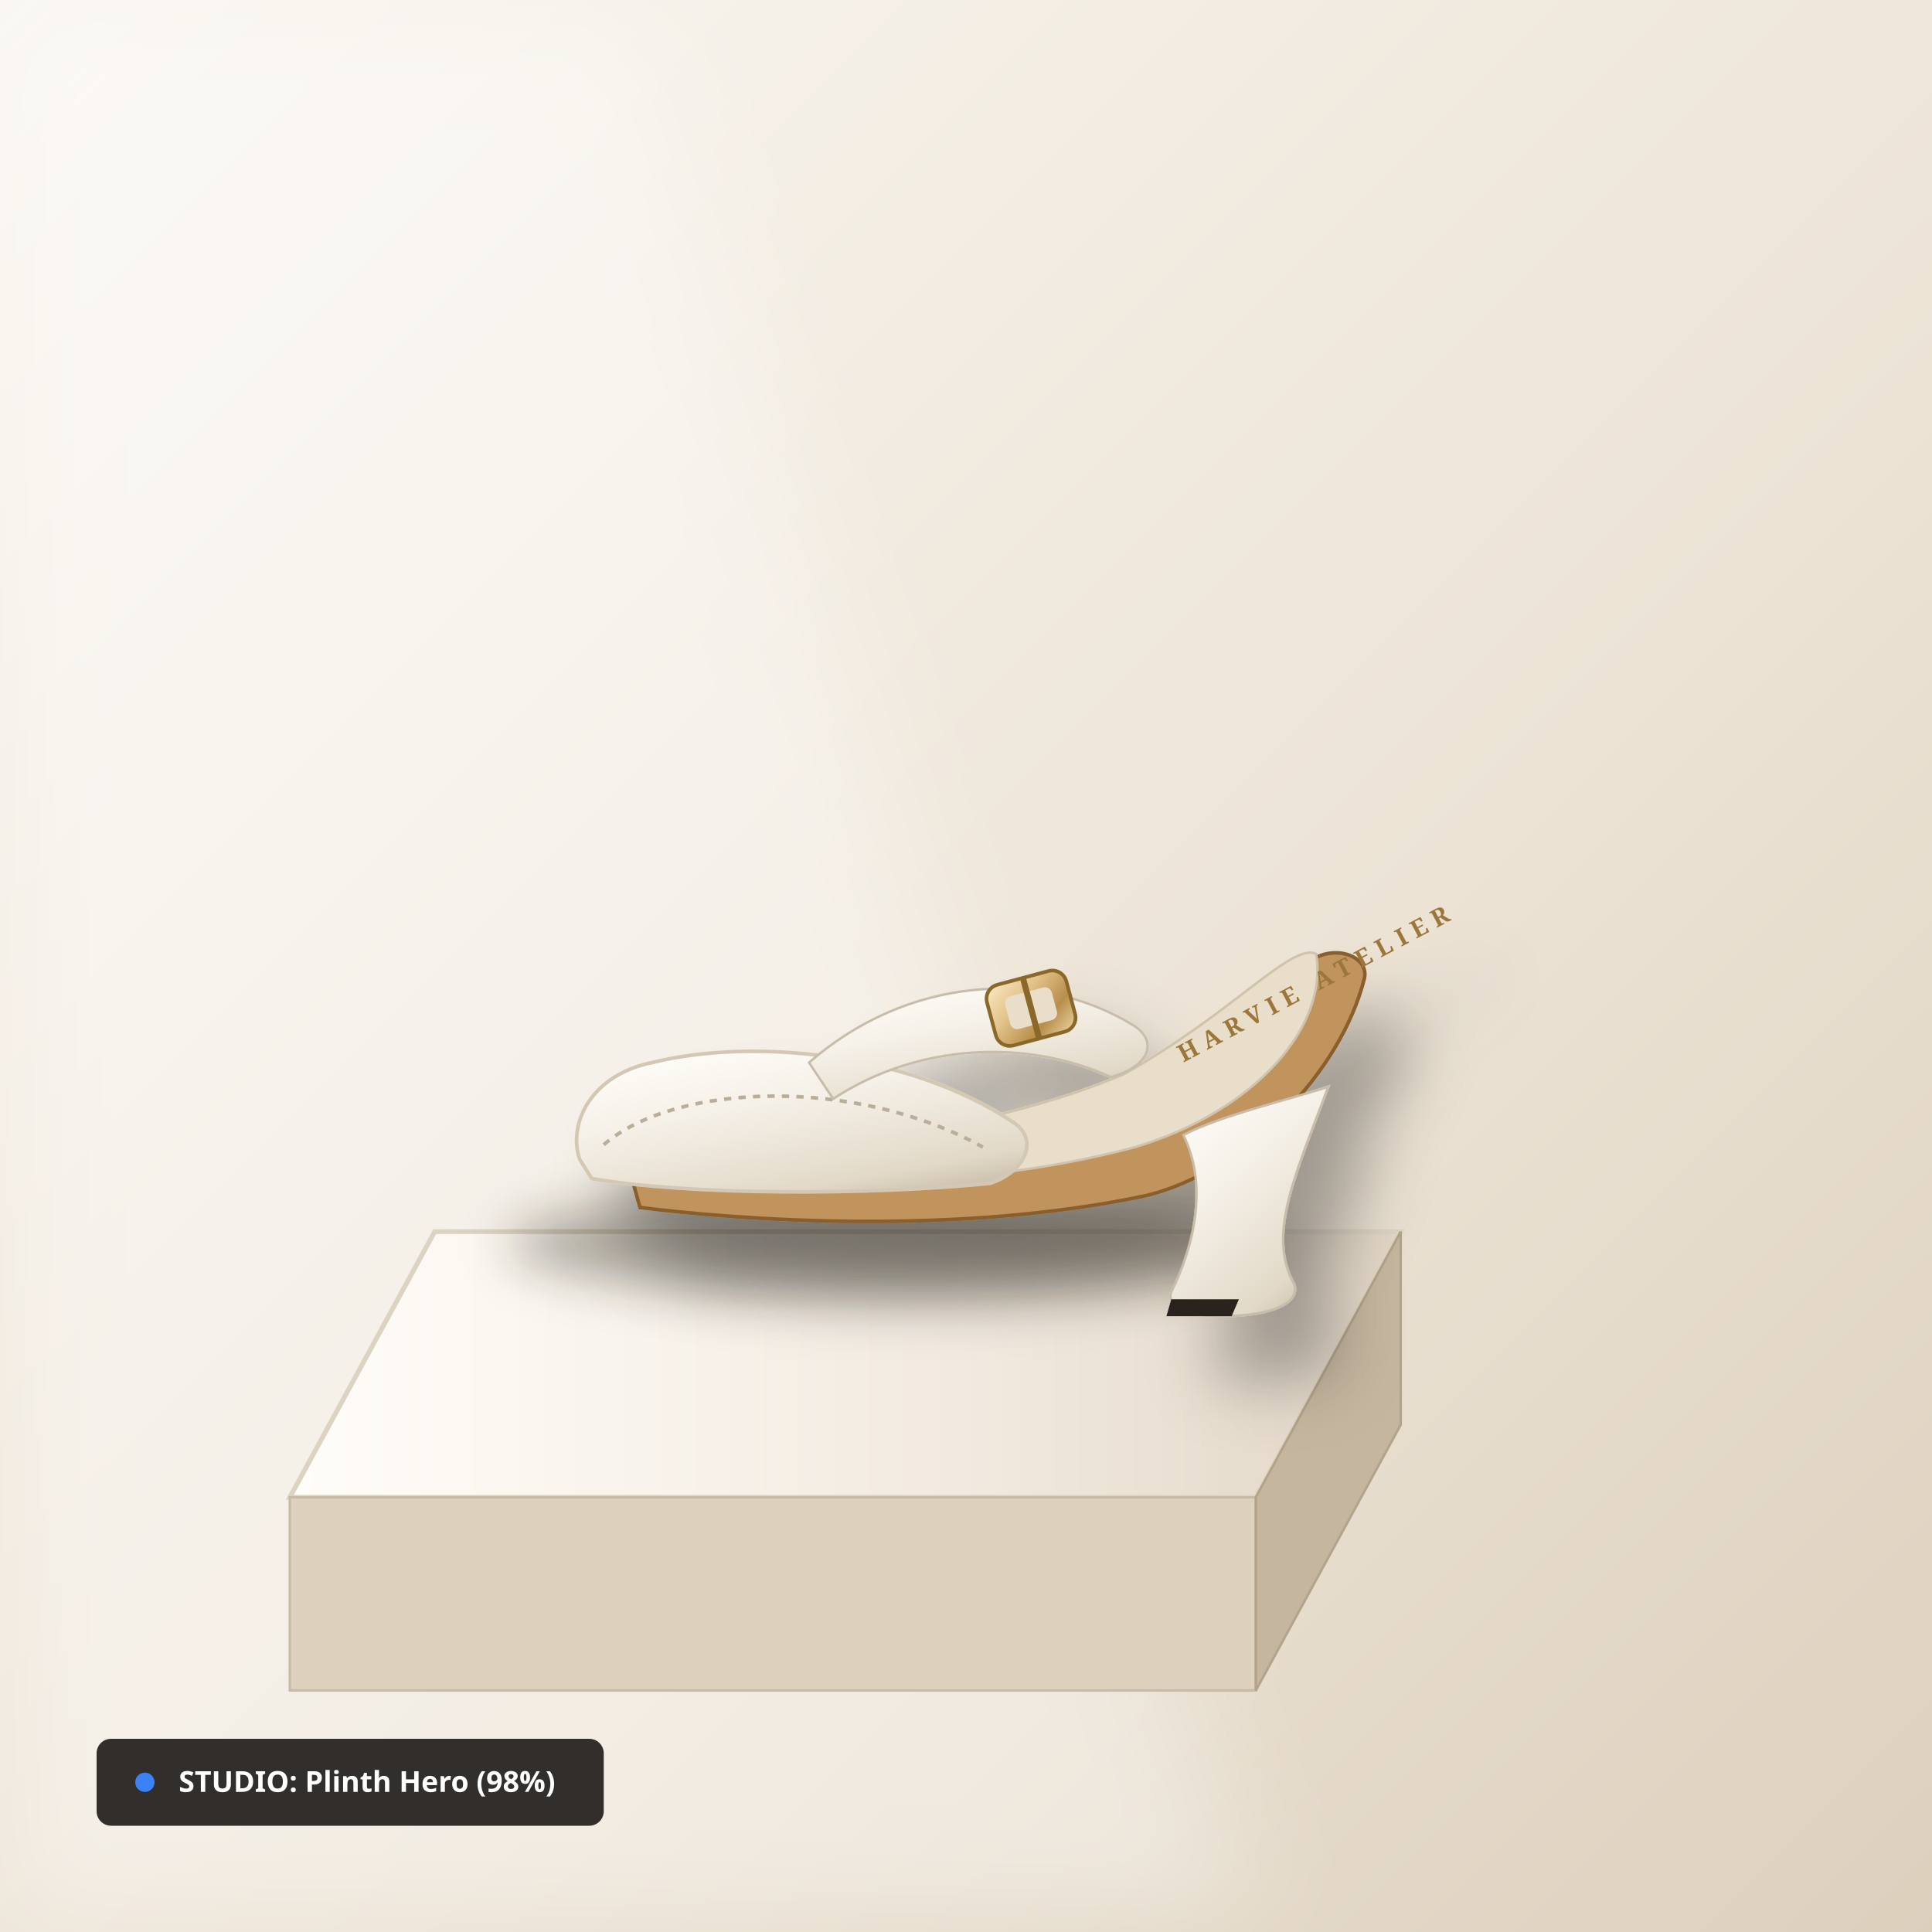
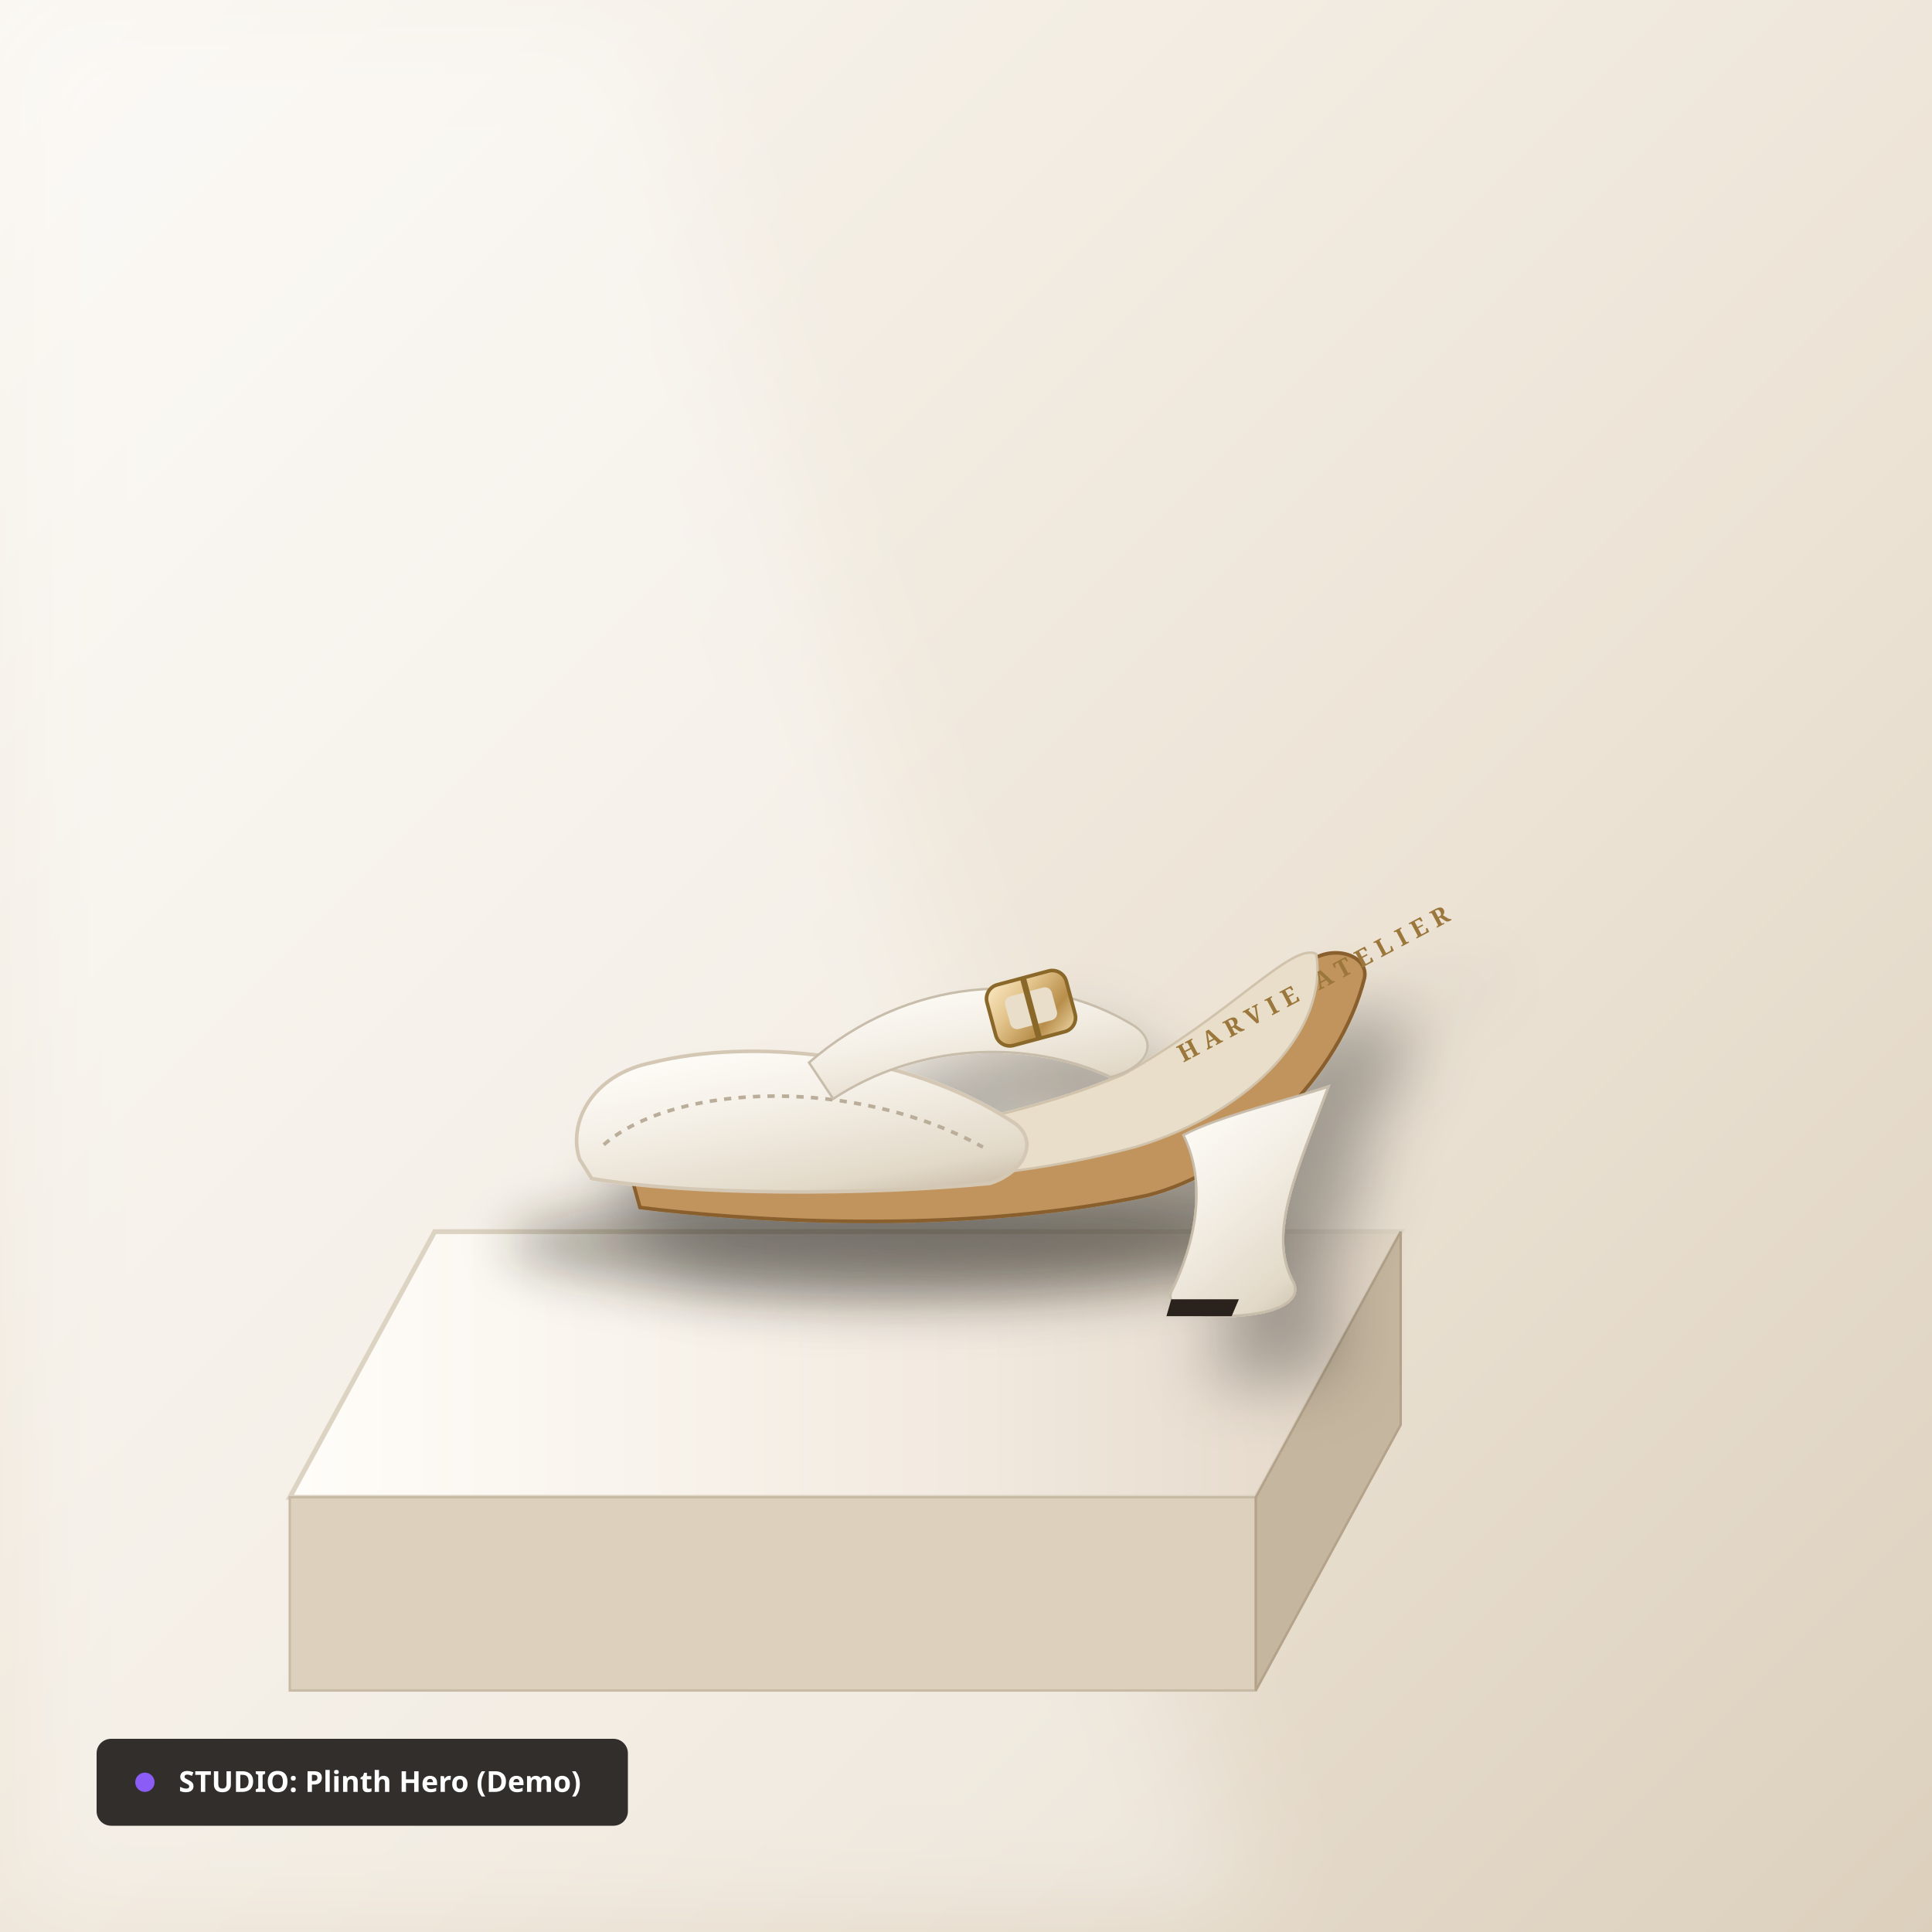
<svg xmlns="http://www.w3.org/2000/svg" viewBox="0 0 800 800" width="100%" height="100%">
  <defs>
    <linearGradient id="podium-bg" x1="0%" y1="0%" x2="100%" y2="100%">
      <stop offset="0%" stop-color="#FAF7F2" />
      <stop offset="60%" stop-color="#ECE3D5" />
      <stop offset="100%" stop-color="#DCD0BD" />
    </linearGradient>
    <linearGradient id="pod-top" x1="0%" y1="0%" x2="100%" y2="0%">
      <stop offset="0%" stop-color="#FFFDF9" />
      <stop offset="60%" stop-color="#F2EAE0" />
      <stop offset="100%" stop-color="#E2D6C6" />
    </linearGradient>
    <linearGradient id="leather-cream" x1="20%" y1="0%" x2="80%" y2="100%">
      <stop offset="0%" stop-color="#FFFDF9" />
      <stop offset="40%" stop-color="#F4EFE6" />
      <stop offset="85%" stop-color="#E2D9C8" />
      <stop offset="100%" stop-color="#CEC2AE" />
    </linearGradient>
    <linearGradient id="gold-hardware" x1="0%" y1="0%" x2="100%" y2="100%">
      <stop offset="0%" stop-color="#FBE9C4" />
      <stop offset="35%" stop-color="#E3C48C" />
      <stop offset="70%" stop-color="#B88E4B" />
      <stop offset="100%" stop-color="#EED7A6" />
    </linearGradient>
    <filter id="cinematic-shadow" x="-30%" y="-30%" width="160%" height="160%">
      <feGaussianBlur in="SourceAlpha" stdDeviation="14" />
      <feOffset dx="18" dy="26" result="offsetblur" />
      <feComponentTransfer>
        <feFuncA type="linear" slope="0.32" />
      </feComponentTransfer>
      <feMerge>
        <feMergeNode />
        <feMergeNode in="SourceGraphic" />
      </feMerge>
    </filter>
  </defs>
  <rect width="800" height="800" fill="url(#podium-bg)" />
  <polygon points="0,0 260,0 520,800 0,800" fill="#FFFFFF" opacity="0.35" filter="blur(24px)" />
  <polygon points="180,510 580,510 520,620 120,620" fill="url(#pod-top)" stroke="#DDD3C3" stroke-width="2" />
  <polygon points="120,620 520,620 520,700 120,700" fill="#DDD0BC" stroke="#C8BBA5" />
  <polygon points="520,620 580,510 580,590 520,700" fill="#C5B69F" stroke="#B4A38A" />
  <ellipse cx="370" cy="515" rx="160" ry="22" fill="#241B10" opacity="0.35" filter="blur(10px)" />
  <g filter="url(#cinematic-shadow)" transform="translate(45, 0)">
    <path d="M 220 500 C 260 505 350 512 430 495 C 470 485 510 445 520 405 C 522 395 505 390 495 400 C 470 435 430 460 380 470 C 310 480 240 480 215 482 Z" fill="#C2945D" stroke="#8A5F2D" stroke-width="1.5" />
    <path d="M 445 470 C 455 490 450 515 440 535 C 438 540 445 545 460 545 C 485 545 495 538 490 530 C 480 510 492 485 505 450 C 490 455 460 462 445 470 Z" fill="url(#leather-cream)" stroke="#C8BCAB" stroke-width="1" />
    <path d="M 440 538 L 468 538 L 465 545 L 438 545 Z" fill="#2A241C" />
    <path d="M 220 485 C 270 490 350 495 425 475 C 475 460 505 425 500 395 C 490 390 465 420 420 445 C 360 470 290 475 220 485 Z" fill="#E8DEC9" stroke="#D1C3AB" stroke-width="1" />
    <text x="445" y="440" font-family="serif" font-size="10" font-weight="600" fill="#9C773B" letter-spacing="3" transform="rotate(-28 445 440)">HARVIE ATELIER</text>
    <path d="M 195 480 C 190 465 200 445 225 440 C 265 430 330 435 375 465 C 385 472 380 485 365 490 C 315 495 240 495 200 488 Z" fill="url(#leather-cream)" stroke="#D4C8B5" stroke-width="1.5" />
    <path d="M 205 474 C 235 448 310 446 362 475" fill="none" stroke="#BAAE9B" stroke-width="1.5" stroke-dasharray="3,3" />
    <path d="M 290 440 C 330 405 385 400 425 425 C 435 432 430 442 415 446 C 380 430 335 432 300 455 Z" fill="url(#leather-cream)" stroke="#C8BCAB" stroke-width="1" />
    <rect x="365" y="405" width="34" height="26" rx="6" fill="url(#gold-hardware)" stroke="#8A6729" stroke-width="1.5" transform="rotate(-15 380 418)" />
    <rect x="372" y="411" width="20" height="14" rx="3" fill="#E8DEC9" transform="rotate(-15 380 418)" />
    <line x1="382" y1="405" x2="382" y2="431" stroke="#8A6729" stroke-width="2.5" transform="rotate(-15 380 418)" />
  </g>
  <g transform="translate(40, 720)">
-     <rect width="210" height="36" rx="6" fill="#1C1917" opacity="0.9" />
-     <circle cx="20" cy="18" r="4" fill="#3B82F6" />
-     <text x="34" y="22" font-family="sans-serif" font-size="12" font-weight="600" fill="#FFFFFF">STUDIO: Plinth Hero (98%)</text>
+     <rect width="220" height="36" rx="6" fill="#1C1917" opacity="0.9" />
+     <circle cx="20" cy="18" r="4" fill="#8B5CF6" />
+     <text x="34" y="22" font-family="sans-serif" font-size="12" font-weight="600" fill="#FFFFFF">STUDIO: Plinth Hero (Demo)</text>
  </g>
</svg>
